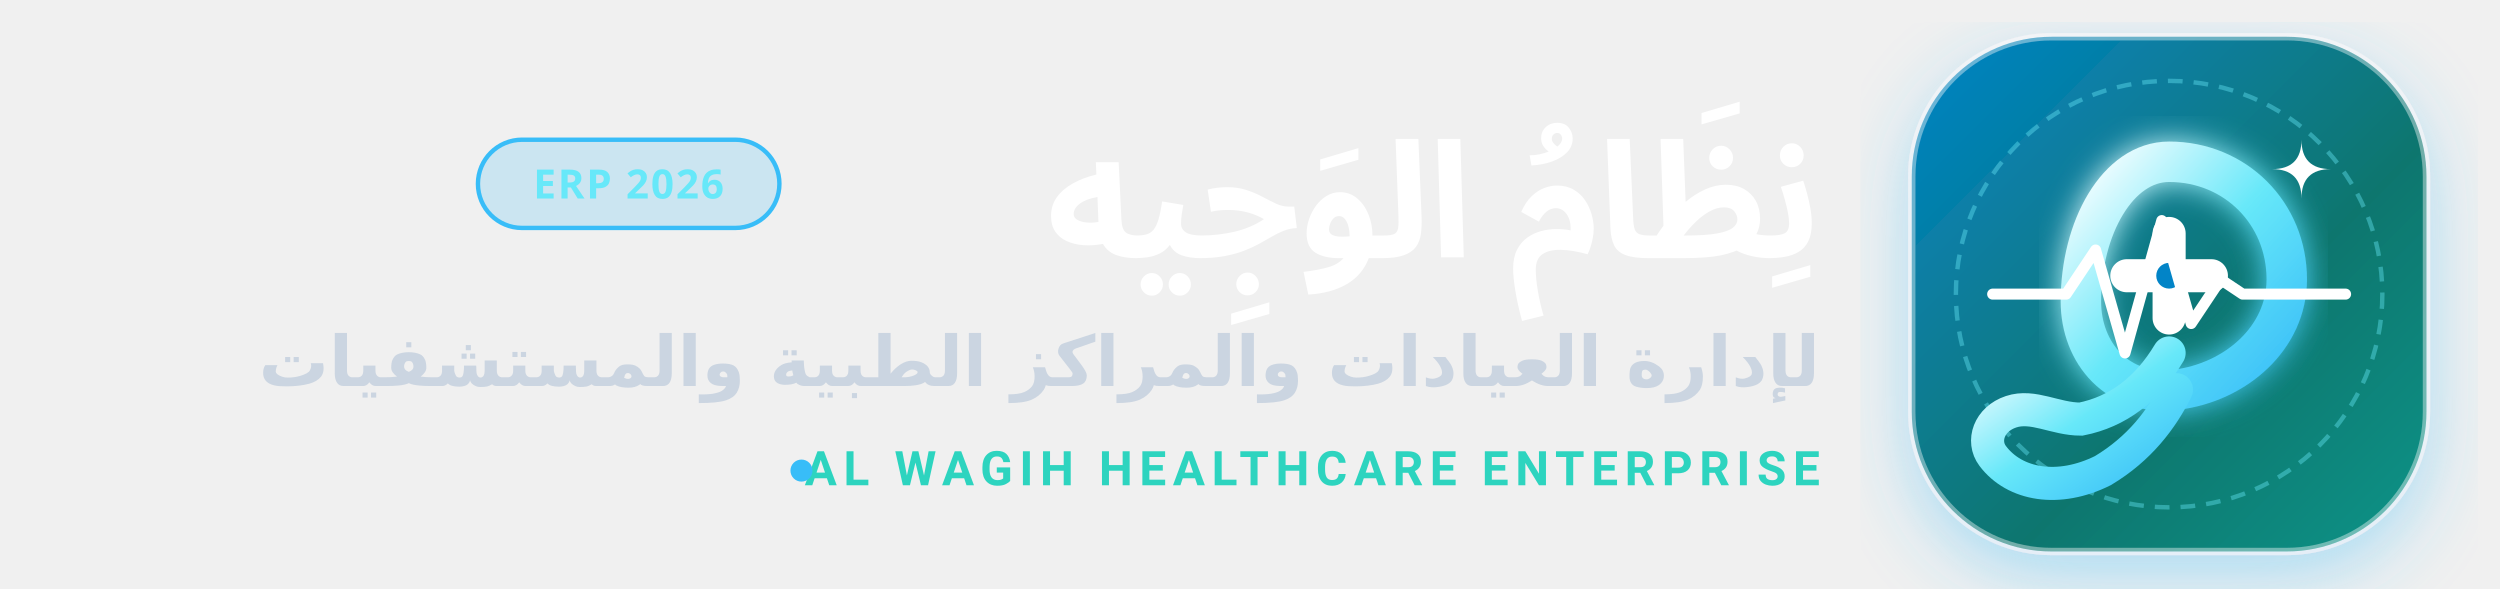
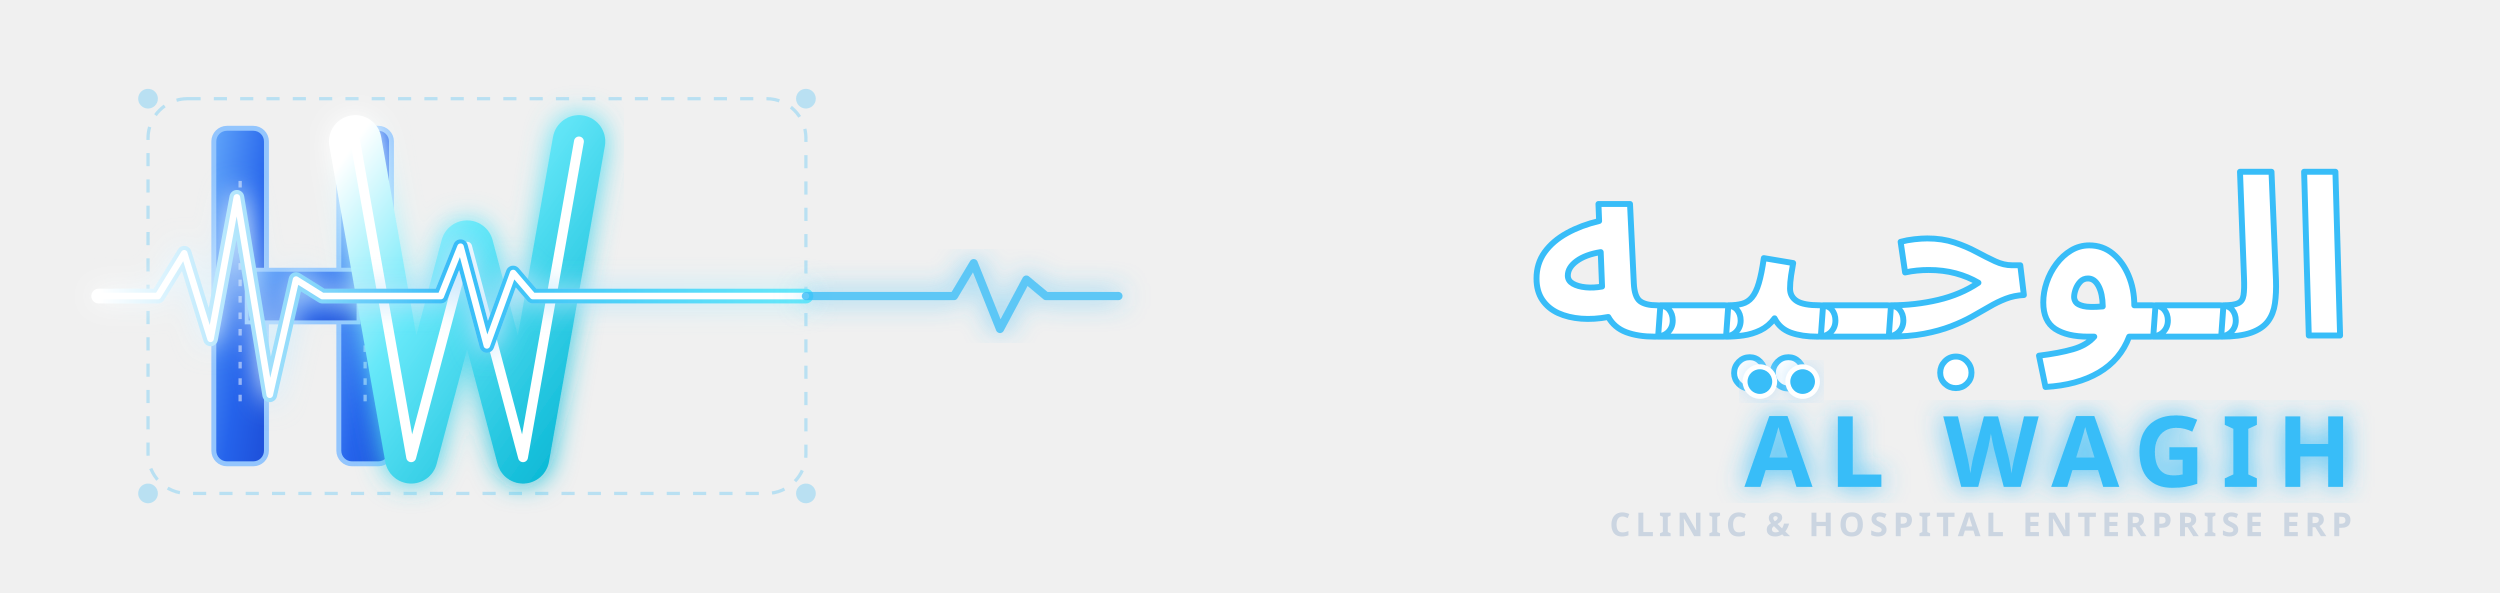
- <svg xmlns="http://www.w3.org/2000/svg" viewBox="0 0 680 160" width="100%" height="100%" dir="rtl">
+ <svg xmlns="http://www.w3.org/2000/svg" viewBox="0 0 760 180" width="100%" height="100%">
  <defs>
-     <linearGradient id="wagihLogoBgDark" x1="0%" y1="0%" x2="100%" y2="100%">
-       <stop offset="0%" stop-color="#0284c7" />
-       <stop offset="60%" stop-color="#0f766e" />
-       <stop offset="100%" stop-color="#0d9488" />
+     <linearGradient id="hGradW" x1="0%" y1="0%" x2="100%" y2="100%">
+       <stop offset="0%" stop-color="#60a5fa" />
+       <stop offset="60%" stop-color="#2563eb" />
+       <stop offset="100%" stop-color="#1d4ed8" />
    </linearGradient>
-     <linearGradient id="wagihTealGradDark" x1="0%" y1="0%" x2="100%" y2="100%">
+     <linearGradient id="wGradW" x1="0%" y1="0%" x2="100%" y2="100%">
      <stop offset="0%" stop-color="#ffffff" />
-       <stop offset="50%" stop-color="#67e8f9" />
-       <stop offset="100%" stop-color="#38bdf8" />
+       <stop offset="40%" stop-color="#67e8f9" />
+       <stop offset="100%" stop-color="#06b6d4" />
    </linearGradient>
-     <filter id="softGlowDark" x="-20%" y="-20%" width="140%" height="140%">
-       <feGaussianBlur stdDeviation="4" result="blur" />
-       <feComposite in="SourceGraphic" in2="blur" operator="over" />
-     </filter>
-     <filter id="iconShadowDark" x="-10%" y="-10%" width="120%" height="120%">
-       <feDropShadow dx="0" dy="6" stdDeviation="10" flood-color="#38bdf8" flood-opacity="0.4" />
+     <linearGradient id="pulseGradW" x1="0%" y1="0%" x2="100%" y2="0%">
+       <stop offset="0%" stop-color="#ffffff" />
+       <stop offset="50%" stop-color="#38bdf8" />
+       <stop offset="100%" stop-color="#67e8f9" />
+     </linearGradient>
+     <filter id="hwGlowW" x="-20%" y="-20%" width="140%" height="140%">
+       <feGaussianBlur stdDeviation="4" result="blur1" />
+       <feMerge>
+         <feMergeNode in="blur1" />
+         <feMergeNode in="SourceGraphic" />
+       </feMerge>
    </filter>
  </defs>
-   <g transform="translate(520, 10)">
-     <rect x="0" y="0" width="140" height="140" rx="38" fill="url(#wagihLogoBgDark)" stroke="rgba(255,255,255,0.4)" stroke-width="2" filter="url(#iconShadowDark)" />
-     <circle cx="70" cy="70" r="58" fill="none" stroke="#67e8f9" stroke-width="1.2" stroke-opacity="0.4" stroke-dasharray="4 3" />
-     <path d="M 70 34               C 88 34, 102 48, 102 66              C 102 82, 88 94, 72 96              C 56 98, 46 86, 46 72              C 46 52, 56 34, 70 34 Z" fill="none" stroke="url(#wagihTealGradDark)" stroke-width="11" stroke-linecap="round" filter="url(#softGlowDark)" />
-     <path d="M 72 96              C 68 104, 62 112, 52 118              C 40 124, 28 122, 22 114              C 19 110, 21 104, 27 102              C 33 100, 39 104, 46 104              C 56 102, 64 96, 70 86" fill="none" stroke="url(#wagihTealGradDark)" stroke-width="9" stroke-linecap="round" />
-     <g transform="translate(70, 65)">
-       <rect x="-4.5" y="-16" width="9" height="32" rx="4.5" fill="#ffffff" />
-       <rect x="-16" y="-4.5" width="32" height="9" rx="4.5" fill="#ffffff" />
-       <circle cx="0" cy="0" r="3.5" fill="#0284c7" />
+   <g transform="translate(30, 15)">
+     <g opacity="0.3" stroke="#38bdf8" stroke-width="1">
+       <rect x="15" y="15" width="200" height="120" fill="none" stroke-dasharray="4 4" rx="12" />
+       <circle cx="15" cy="15" r="2.5" fill="#38bdf8" />
+       <circle cx="215" cy="15" r="2.5" fill="#38bdf8" />
+       <circle cx="15" cy="135" r="2.5" fill="#38bdf8" />
+       <circle cx="215" cy="135" r="2.5" fill="#38bdf8" />
    </g>
-     <path d="M 22 70               L 42 70               L 50 58               L 58 86               L 68 50               L 76 78               L 84 66               L 90 70               L 118 70" fill="none" stroke="#ffffff" stroke-width="3" stroke-linecap="round" stroke-linejoin="round" />
-     <path d="M 106 28 Q 106 36 114 36 Q 106 36 106 44 Q 106 36 98 36 Q 106 36 106 28 Z" fill="#ffffff" />
+     <g>
+       <rect x="35" y="24" width="16" height="102" rx="4" fill="url(#hGradW)" stroke="#93c5fd" stroke-width="1.5" />
+       <rect x="73" y="24" width="16" height="102" rx="4" fill="url(#hGradW)" stroke="#93c5fd" stroke-width="1.5" />
+       <rect x="45" y="67" width="34" height="16" fill="url(#hGradW)" stroke="#93c5fd" stroke-width="1.2" />
+       <line x1="43" y1="40" x2="43" y2="110" stroke="#ffffff" stroke-width="1" opacity="0.5" stroke-dasharray="2 3" />
+       <line x1="81" y1="40" x2="81" y2="110" stroke="#ffffff" stroke-width="1" opacity="0.5" stroke-dasharray="2 3" />
+     </g>
+     <g>
+       <path d="M 78 28                 L 95 124                 L 112 60                 L 129 124                 L 146 28" fill="none" stroke="url(#wGradW)" stroke-width="16" stroke-linecap="round" stroke-linejoin="round" filter="url(#hwGlowW)" />
+       <path d="M 78 28                 L 95 124                 L 112 60                 L 129 124                 L 146 28" fill="none" stroke="#ffffff" stroke-width="3" stroke-linecap="round" stroke-linejoin="round" />
+     </g>
+     <g filter="url(#hwGlowW)">
+       <path d="M 0 75                 L 18 75                 L 26 62                 L 34 88                 L 42 45                 L 52 105                 L 60 70                 L 68 75                 L 104 75                 L 110 60                 L 118 90                 L 126 68                 L 132 75                 L 215 75" fill="none" stroke="url(#pulseGradW)" stroke-width="4.5" stroke-linecap="round" stroke-linejoin="round" />
+       <path d="M 0 75                 L 18 75                 L 26 62                 L 34 88                 L 42 45                 L 52 105                 L 60 70                 L 68 75                 L 104 75                 L 110 60                 L 118 90                 L 126 68                 L 132 75                 L 215 75" fill="none" stroke="#ffffff" stroke-width="2" stroke-linecap="round" stroke-linejoin="round" />
+     </g>
  </g>
-   <g transform="translate(0, 0)">
-     <text x="495" y="70" text-anchor="end" font-family="'Segoe UI', Tahoma, Cairo, 'Noto Sans Arabic', sans-serif" font-size="44" font-weight="900" fill="#ffffff" letter-spacing="-0.5">
-       نِظَامُ الوَجِيه
-     </text>
-     <g transform="translate(130, 38)">
-       <rect x="0" y="0" width="82" height="24" rx="12" fill="#38bdf8" fill-opacity="0.2" stroke="#38bdf8" stroke-width="1.2" />
-       <text x="41" y="16" text-anchor="middle" font-family="'Segoe UI', Tahoma, sans-serif" font-size="11" font-weight="800" fill="#67e8f9" letter-spacing="0.5">
-         ERP 2026
+   <path d="M 245 90 L 290 90 L 296 80 L 304 100 L 312 85 L 318 90 L 340 90" fill="none" stroke="#38bdf8" stroke-width="2.5" stroke-linecap="round" stroke-linejoin="round" opacity="0.8" filter="url(#hwGlowW)" />
+   <g transform="translate(340, 20)">
+     <g transform="translate(0, 0)">
+       <text x="375" y="82" text-anchor="end" font-family="'Segoe UI', Tahoma, Cairo, 'Noto Sans Arabic', sans-serif" font-size="68" font-weight="900" fill="#ffffff" stroke="#38bdf8" stroke-width="1.8" stroke-linejoin="round" letter-spacing="1">
+         الـوجـيـه
+       </text>
+       <g transform="translate(195, 96)">
+         <circle cx="0" cy="0" r="4.5" fill="#38bdf8" stroke="#ffffff" stroke-width="1.5" filter="url(#hwGlowW)" />
+         <circle cx="13" cy="0" r="4.5" fill="#38bdf8" stroke="#ffffff" stroke-width="1.5" filter="url(#hwGlowW)" />
+       </g>
+     </g>
+     <g transform="translate(0, 96)">
+       <text x="375" y="32" text-anchor="end" font-family="'Segoe UI', 'Montserrat', -apple-system, sans-serif" font-size="30" font-weight="900" fill="#38bdf8" letter-spacing="5" filter="url(#hwGlowW)">
+         AL WAGIH
+       </text>
+       <text x="375" y="47" text-anchor="end" font-family="'Segoe UI', -apple-system, sans-serif" font-size="10" font-weight="700" fill="#cbd5e1" letter-spacing="1.5">
+         CLINIC &amp; HOSPITAL ENTERPRISE ERP
      </text>
    </g>
-     <text x="495" y="105" text-anchor="end" font-family="'Segoe UI', Tahoma, Cairo, sans-serif" font-size="19" font-weight="700" fill="#cbd5e1">
-       لإدارة العيادات والمراكز الطبية والمستشفيات
-     </text>
-     <text x="495" y="132" text-anchor="end" font-family="'Segoe UI', -apple-system, Roboto, sans-serif" font-size="13" font-weight="700" fill="#2dd4bf" letter-spacing="1.8">
-       AL WAGIH HEALTHCARE ENTERPRISE
-     </text>
-     <circle cx="218" cy="128" r="3" fill="#38bdf8" />
  </g>
</svg>
